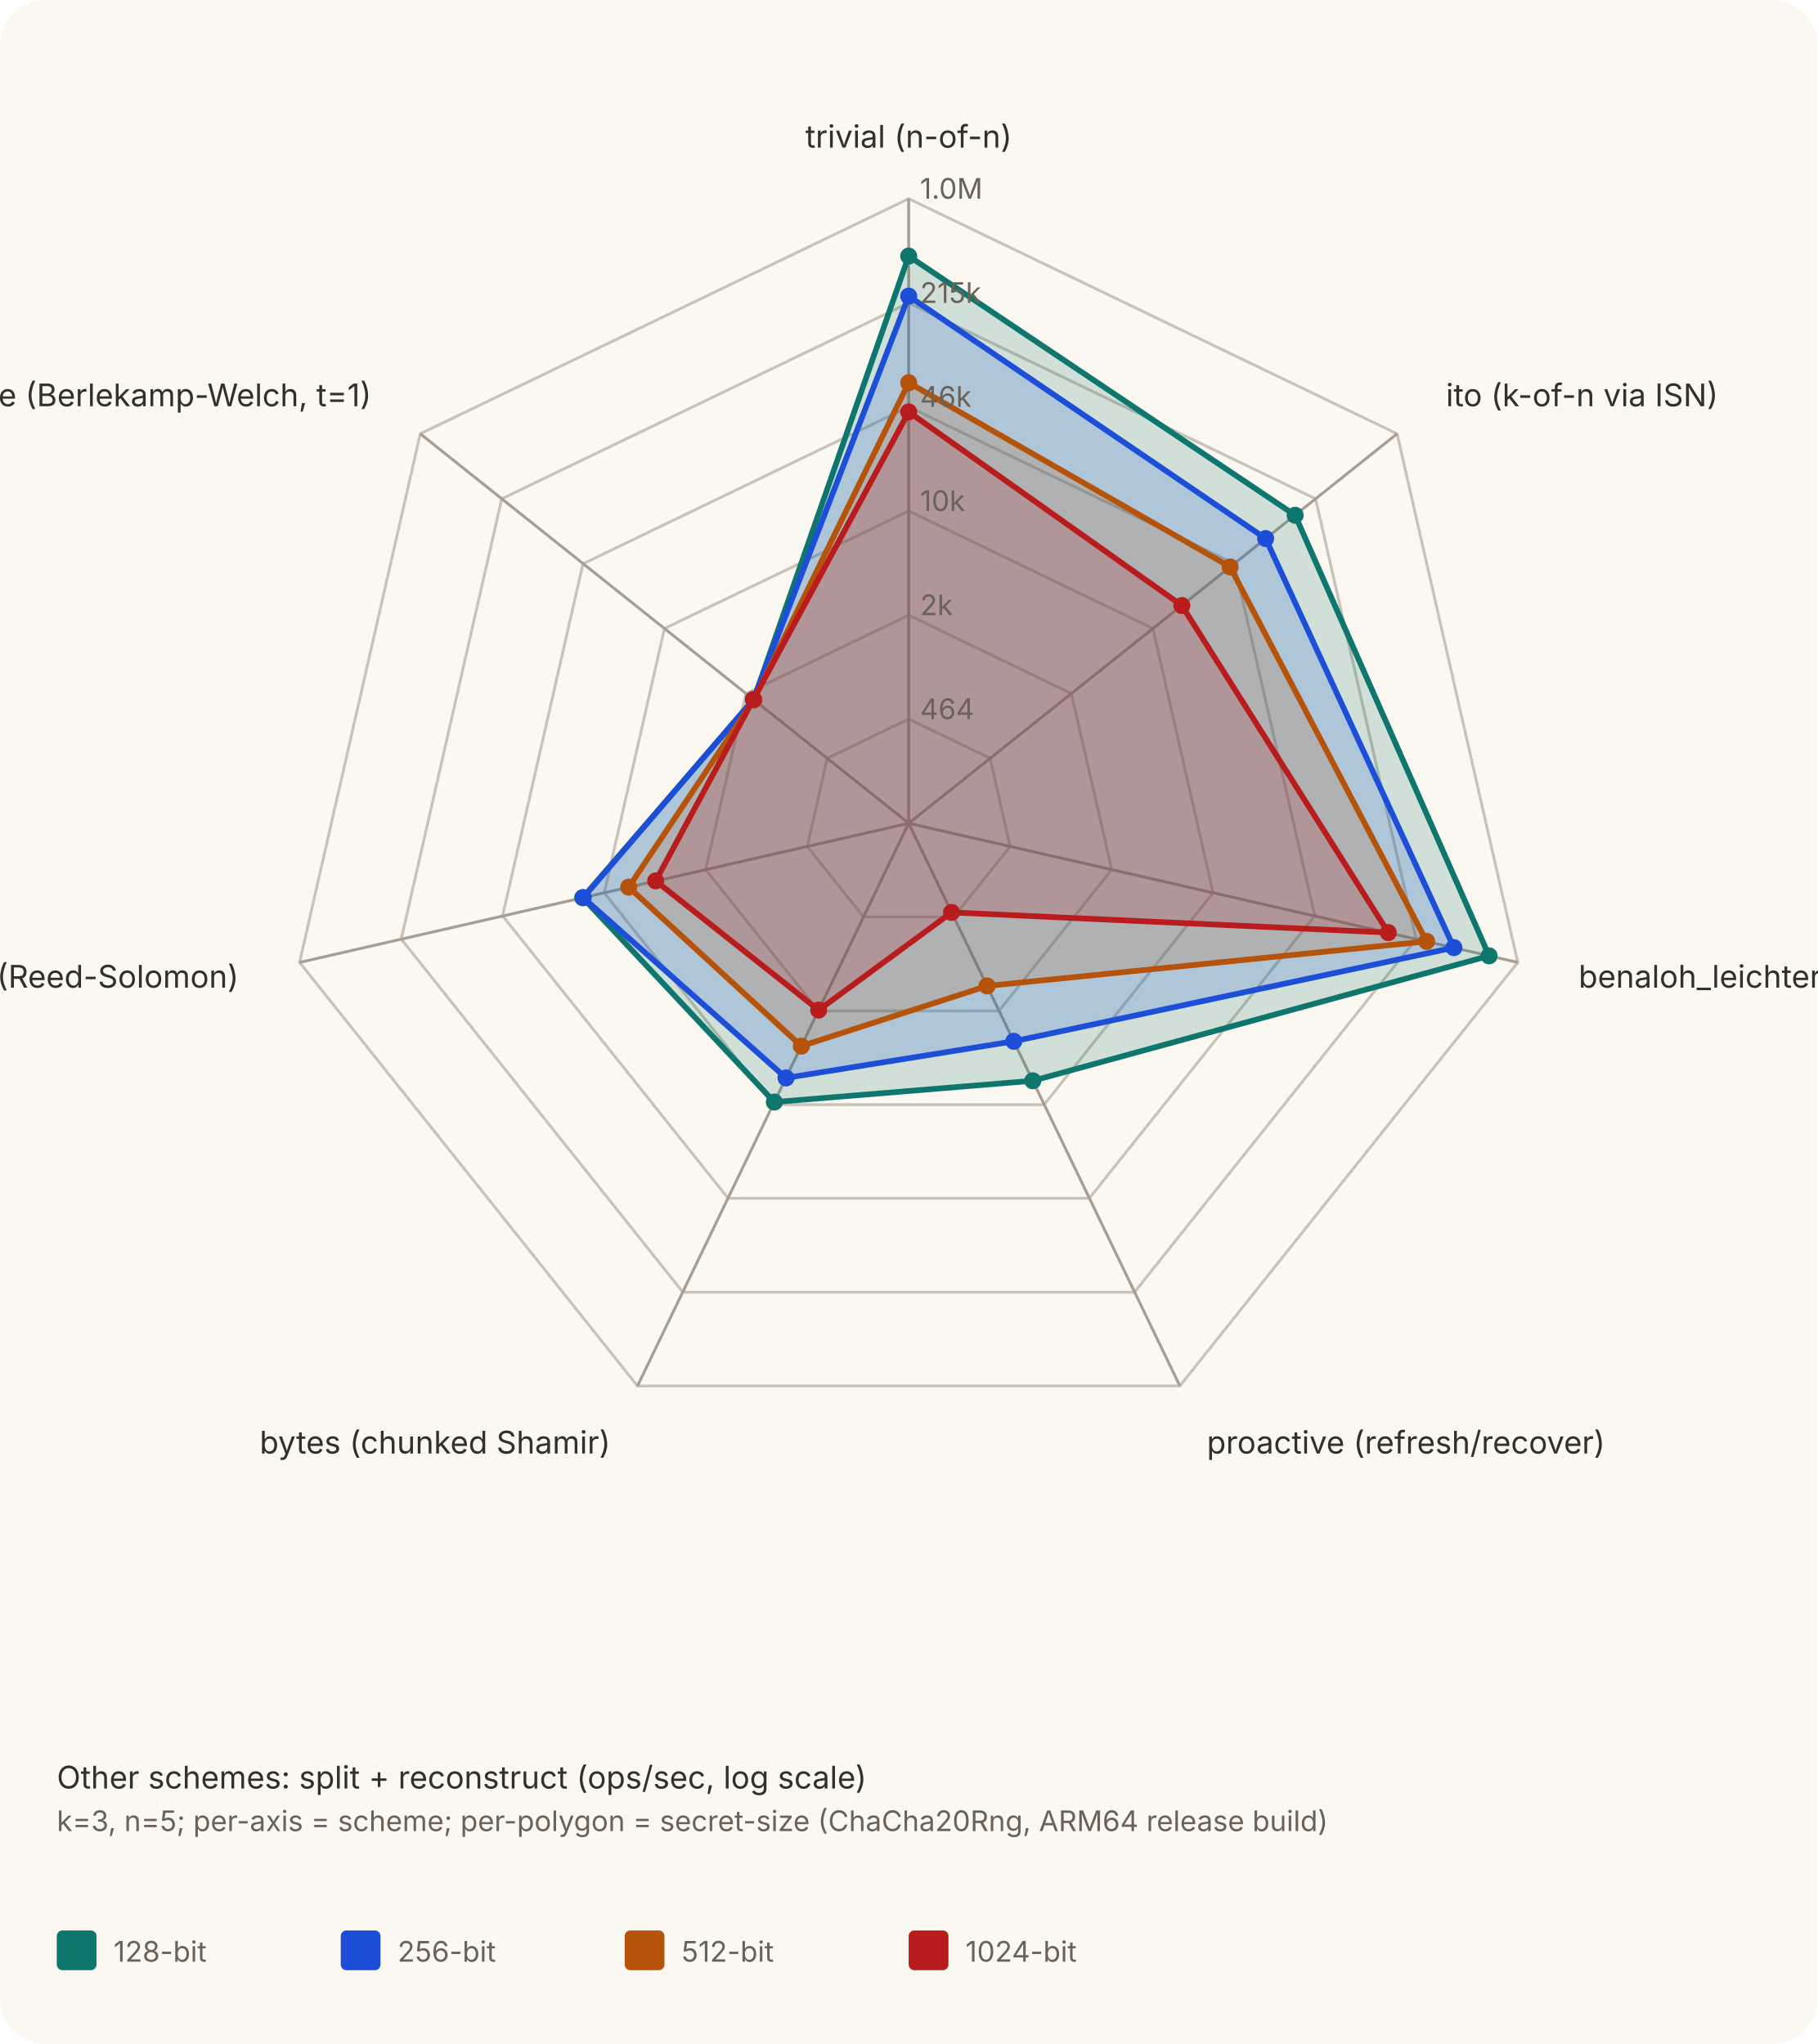
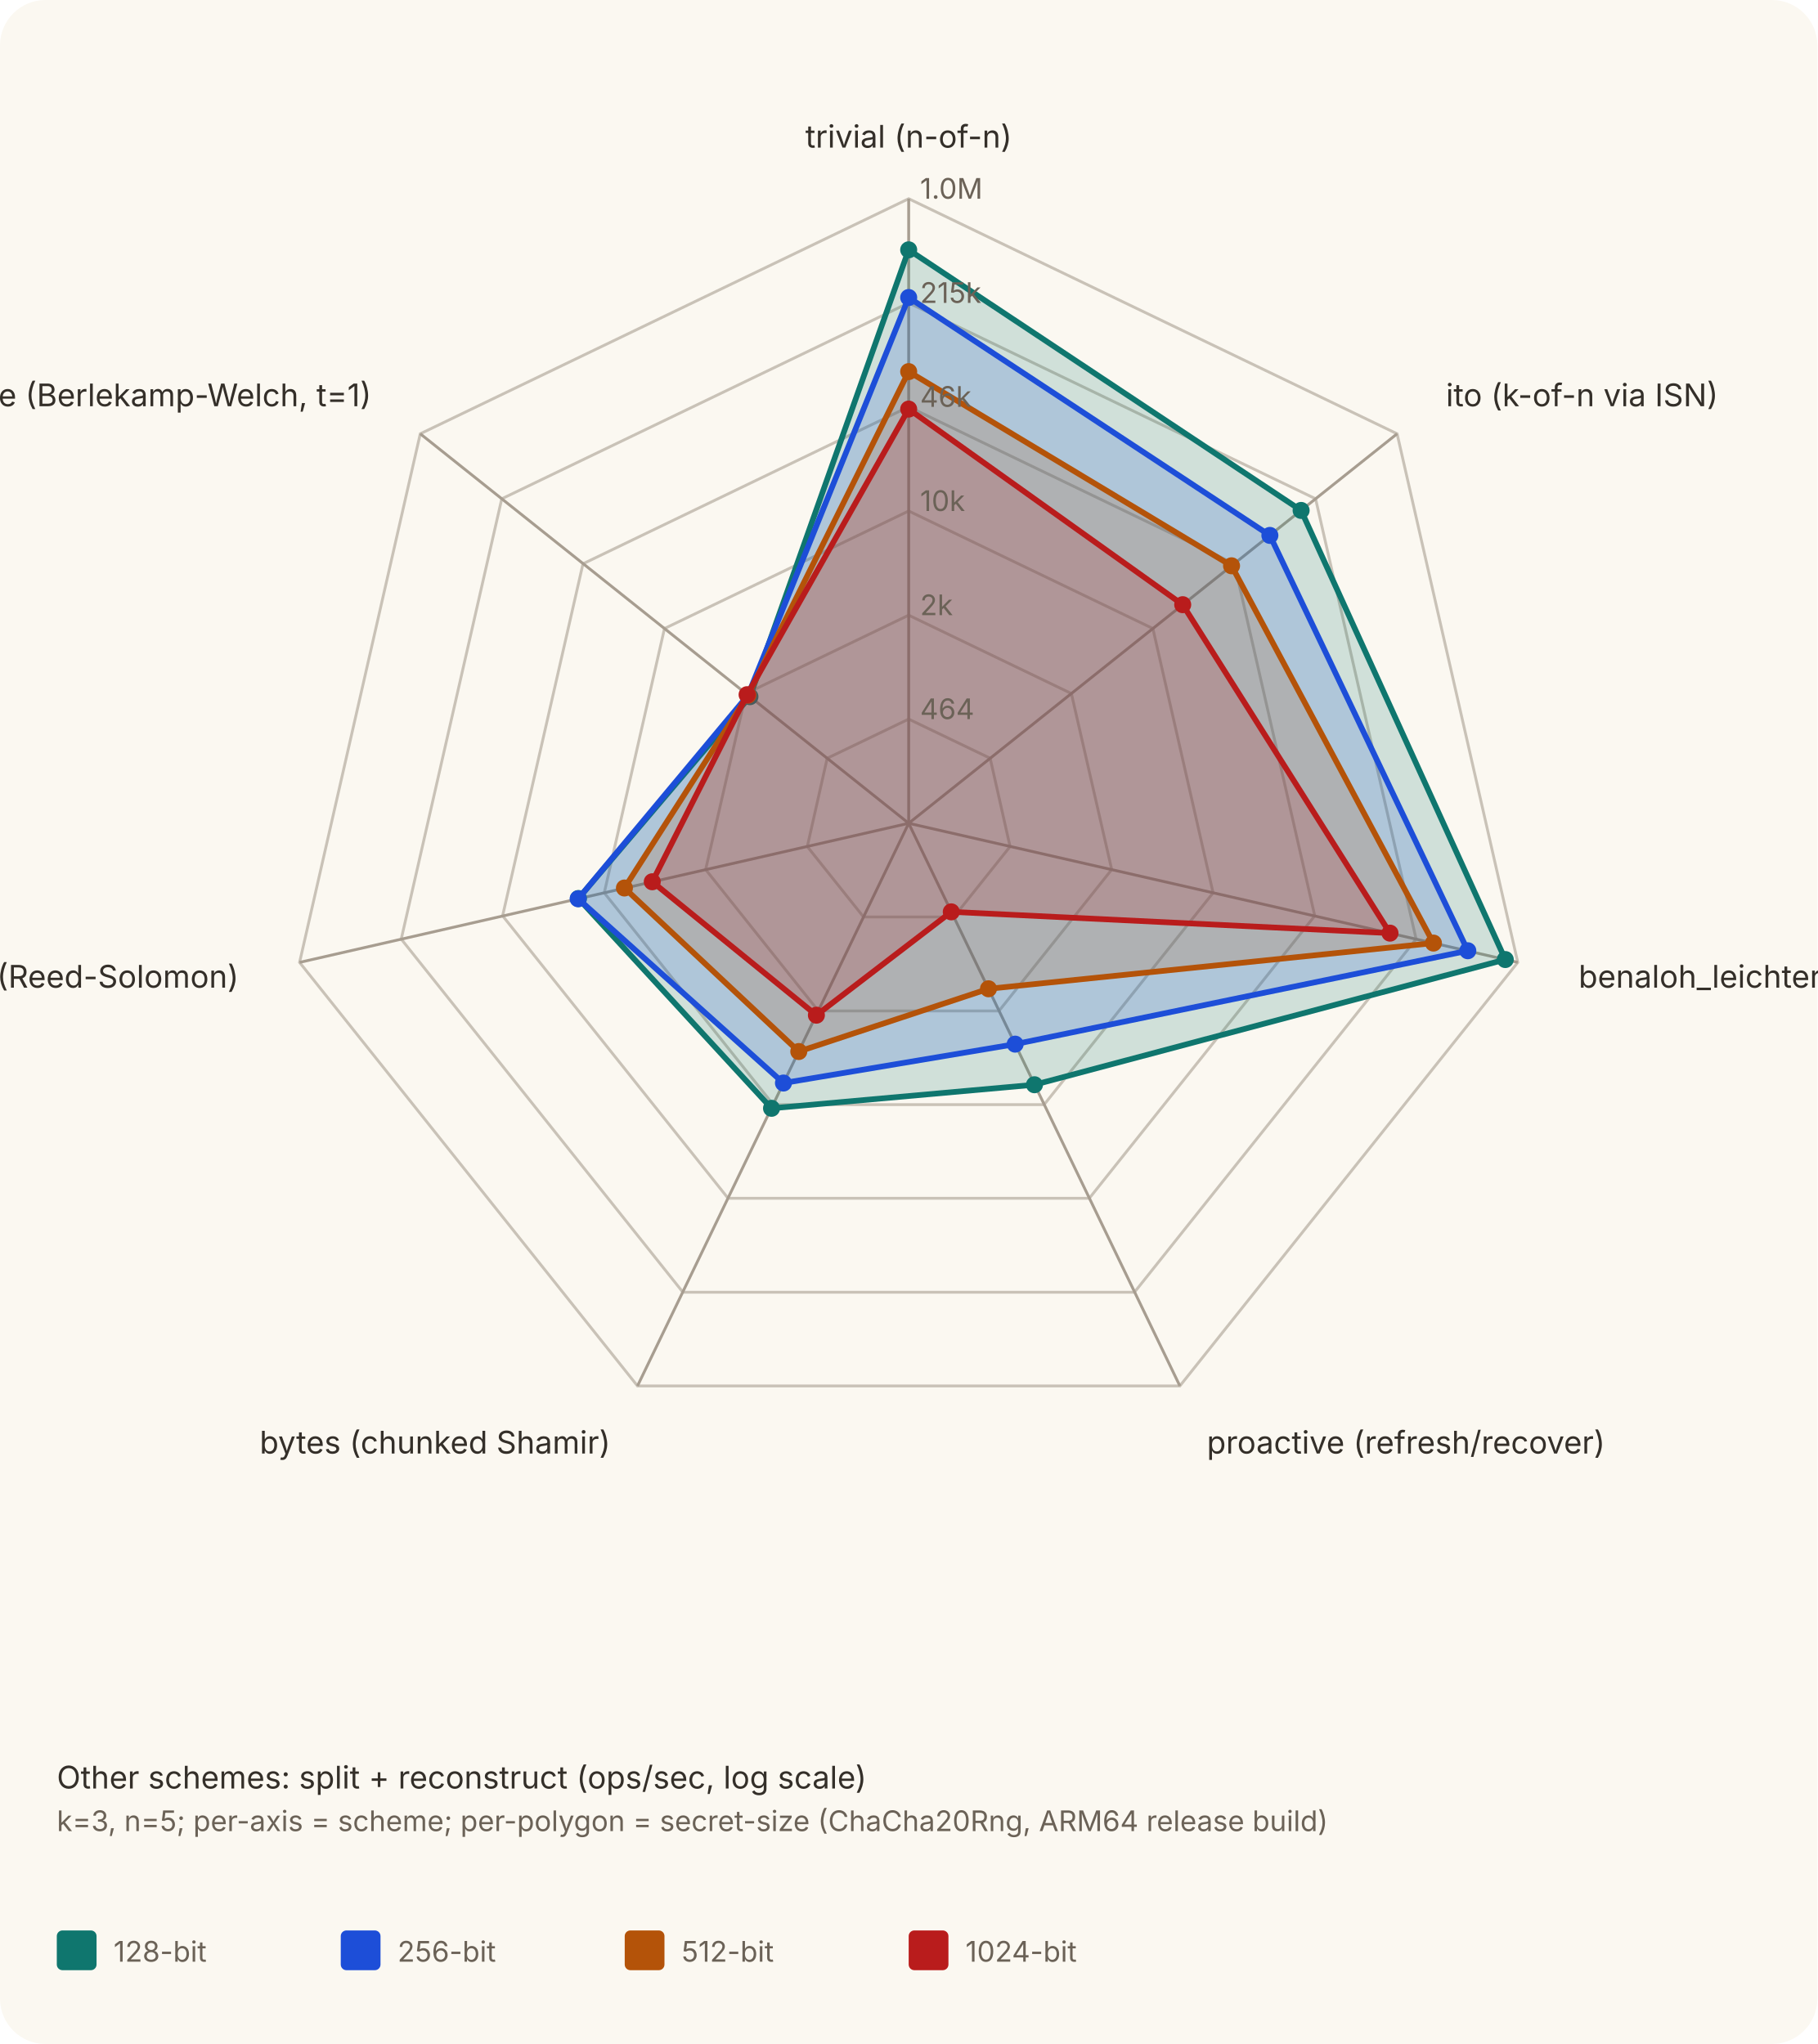
<svg xmlns="http://www.w3.org/2000/svg" width="640" height="720" viewBox="0 0 640 720" role="img" aria-labelledby="title desc">
  <style>
    .bg { fill: #fbf8f1; }
    .grid { fill: none; stroke: #c9c2b7; stroke-width: 1; }
    .axis { stroke: #a79d90; stroke-width: 1; }
    .label { fill: #342f29; font: 11px ui-sans-serif, -apple-system, BlinkMacSystemFont, "Segoe UI", sans-serif; }
    .small { fill: #6b6257; font: 10px ui-sans-serif, -apple-system, BlinkMacSystemFont, "Segoe UI", sans-serif; }
  </style>
  <rect class="bg" x="0" y="0" width="640" height="720" rx="16" />
  <polygon class="grid" points="320.0,253.3 348.7,267.1 355.7,298.2 335.9,323.0 304.1,323.0 284.3,298.2 291.3,267.1" />
  <polygon class="grid" points="320.0,216.7 377.3,244.3 391.5,306.3 351.8,356.1 288.2,356.1 248.5,306.3 262.7,244.3" />
  <polygon class="grid" points="320.0,180.0 406.0,221.4 427.2,314.5 367.7,389.1 272.3,389.1 212.8,314.5 234.0,221.4" />
  <polygon class="grid" points="320.0,143.3 434.7,198.6 463.0,322.6 383.6,422.1 256.4,422.1 177.0,322.6 205.3,198.6" />
  <polygon class="grid" points="320.0,106.7 463.3,175.7 498.7,330.8 399.5,455.2 240.5,455.2 141.3,330.8 176.7,175.7" />
  <polygon class="grid" points="320.0,70.0 492.0,152.8 534.5,339.0 415.5,488.2 224.5,488.2 105.5,339.0 148.0,152.8" />
  <line class="axis" x1="320" y1="290" x2="320.0" y2="70.0" />
  <line class="axis" x1="320" y1="290" x2="492.0" y2="152.8" />
  <line class="axis" x1="320" y1="290" x2="534.5" y2="339.0" />
  <line class="axis" x1="320" y1="290" x2="415.5" y2="488.2" />
  <line class="axis" x1="320" y1="290" x2="224.5" y2="488.2" />
  <line class="axis" x1="320" y1="290" x2="105.5" y2="339.0" />
  <line class="axis" x1="320" y1="290" x2="148.0" y2="152.8" />
-   <polygon points="320.0,90.2 456.1,181.5 524.4,336.7 363.7,380.7 272.7,388.2 205.2,316.2 265.4,246.5" fill="#0f766e" fill-opacity="0.18" stroke="#0f766e" stroke-width="2" />
-   <circle cx="320.0" cy="90.2" r="3" fill="#0f766e" />
-   <circle cx="456.1" cy="181.5" r="3" fill="#0f766e" />
-   <circle cx="524.4" cy="336.7" r="3" fill="#0f766e" />
-   <circle cx="363.7" cy="380.7" r="3" fill="#0f766e" />
-   <circle cx="272.7" cy="388.2" r="3" fill="#0f766e" />
-   <circle cx="205.2" cy="316.2" r="3" fill="#0f766e" />
-   <circle cx="265.4" cy="246.5" r="3" fill="#0f766e" />
-   <polygon points="320.0,104.3 445.7,189.7 512.0,333.8 357.0,366.8 276.8,379.7 205.4,316.2 265.3,246.4" fill="#1d4ed8" fill-opacity="0.18" stroke="#1d4ed8" stroke-width="2" />
-   <circle cx="320.0" cy="104.3" r="3" fill="#1d4ed8" />
-   <circle cx="445.7" cy="189.7" r="3" fill="#1d4ed8" />
-   <circle cx="512.0" cy="333.8" r="3" fill="#1d4ed8" />
-   <circle cx="357.0" cy="366.8" r="3" fill="#1d4ed8" />
-   <circle cx="276.8" cy="379.7" r="3" fill="#1d4ed8" />
-   <circle cx="205.4" cy="316.2" r="3" fill="#1d4ed8" />
-   <circle cx="265.3" cy="246.4" r="3" fill="#1d4ed8" />
-   <polygon points="320.0,134.8 433.2,199.7 502.4,331.6 347.6,347.3 282.2,368.5 221.4,312.5 265.5,246.5" fill="#b45309" fill-opacity="0.18" stroke="#b45309" stroke-width="2" />
-   <circle cx="320.0" cy="134.8" r="3" fill="#b45309" />
-   <circle cx="433.2" cy="199.7" r="3" fill="#b45309" />
-   <circle cx="502.4" cy="331.6" r="3" fill="#b45309" />
-   <circle cx="347.6" cy="347.3" r="3" fill="#b45309" />
-   <circle cx="282.2" cy="368.5" r="3" fill="#b45309" />
-   <circle cx="221.4" cy="312.5" r="3" fill="#b45309" />
-   <circle cx="265.5" cy="246.5" r="3" fill="#b45309" />
-   <polygon points="320.0,145.1 416.2,213.3 488.9,328.5 335.1,321.4 288.3,355.8 230.9,310.3 265.3,246.4" fill="#b91c1c" fill-opacity="0.18" stroke="#b91c1c" stroke-width="2" />
-   <circle cx="320.0" cy="145.1" r="3" fill="#b91c1c" />
-   <circle cx="416.2" cy="213.3" r="3" fill="#b91c1c" />
-   <circle cx="488.9" cy="328.5" r="3" fill="#b91c1c" />
-   <circle cx="335.1" cy="321.4" r="3" fill="#b91c1c" />
-   <circle cx="288.3" cy="355.8" r="3" fill="#b91c1c" />
-   <circle cx="230.9" cy="310.3" r="3" fill="#b91c1c" />
-   <circle cx="265.3" cy="246.4" r="3" fill="#b91c1c" />
+   <polygon points="320.0,88.0 458.2,179.8 530.1,338.0 364.3,382.1 271.7,390.4 203.7,316.5 264.1,245.4" fill="#0f766e" fill-opacity="0.18" stroke="#0f766e" stroke-width="2" />
+   <circle cx="320.0" cy="88.0" r="3" fill="#0f766e" />
+   <circle cx="458.2" cy="179.8" r="3" fill="#0f766e" />
+   <circle cx="530.1" cy="338.0" r="3" fill="#0f766e" />
+   <circle cx="364.3" cy="382.1" r="3" fill="#0f766e" />
+   <circle cx="271.7" cy="390.4" r="3" fill="#0f766e" />
+   <circle cx="203.7" cy="316.5" r="3" fill="#0f766e" />
+   <circle cx="264.1" cy="245.4" r="3" fill="#0f766e" />
+   <polygon points="320.0,104.8 447.2,188.6 516.9,334.9 357.5,367.8 275.9,381.5 203.6,316.6 263.4,244.9" fill="#1d4ed8" fill-opacity="0.18" stroke="#1d4ed8" stroke-width="2" />
+   <circle cx="320.0" cy="104.8" r="3" fill="#1d4ed8" />
+   <circle cx="447.2" cy="188.6" r="3" fill="#1d4ed8" />
+   <circle cx="516.9" cy="334.9" r="3" fill="#1d4ed8" />
+   <circle cx="357.5" cy="367.8" r="3" fill="#1d4ed8" />
+   <circle cx="275.9" cy="381.5" r="3" fill="#1d4ed8" />
+   <circle cx="203.6" cy="316.6" r="3" fill="#1d4ed8" />
+   <circle cx="263.4" cy="244.9" r="3" fill="#1d4ed8" />
+   <polygon points="320.0,130.9 433.7,199.3 504.8,332.2 348.1,348.3 281.3,370.4 219.9,312.8 263.4,244.9" fill="#b45309" fill-opacity="0.18" stroke="#b45309" stroke-width="2" />
+   <circle cx="320.0" cy="130.9" r="3" fill="#b45309" />
+   <circle cx="433.7" cy="199.3" r="3" fill="#b45309" />
+   <circle cx="504.8" cy="332.2" r="3" fill="#b45309" />
+   <circle cx="348.1" cy="348.3" r="3" fill="#b45309" />
+   <circle cx="281.3" cy="370.4" r="3" fill="#b45309" />
+   <circle cx="219.9" cy="312.8" r="3" fill="#b45309" />
+   <circle cx="263.4" cy="244.9" r="3" fill="#b45309" />
+   <polygon points="320.0,144.1 416.5,213.0 489.5,328.7 335.0,321.2 287.5,357.6 229.7,310.6 263.1,244.7" fill="#b91c1c" fill-opacity="0.18" stroke="#b91c1c" stroke-width="2" />
+   <circle cx="320.0" cy="144.1" r="3" fill="#b91c1c" />
+   <circle cx="416.5" cy="213.0" r="3" fill="#b91c1c" />
+   <circle cx="489.5" cy="328.7" r="3" fill="#b91c1c" />
+   <circle cx="335.0" cy="321.2" r="3" fill="#b91c1c" />
+   <circle cx="287.5" cy="357.6" r="3" fill="#b91c1c" />
+   <circle cx="229.7" cy="310.6" r="3" fill="#b91c1c" />
+   <circle cx="263.1" cy="244.7" r="3" fill="#b91c1c" />
  <text class="label" x="320.0" y="52.0" text-anchor="middle">trivial (n-of-n)</text>
  <text class="label" x="509.2" y="143.1" text-anchor="start">ito (k-of-n via ISN)</text>
  <text class="label" x="555.9" y="347.9" text-anchor="start">benaloh_leichter (2-of-3)</text>
  <text class="label" x="425.0" y="512.0" text-anchor="start">proactive (refresh/recover)</text>
  <text class="label" x="215.0" y="512.0" text-anchor="end">bytes (chunked Shamir)</text>
  <text class="label" x="84.1" y="347.9" text-anchor="end">ida (Reed-Solomon)</text>
  <text class="label" x="130.8" y="143.1" text-anchor="end">decode (Berlekamp-Welch, t=1)</text>
  <text class="small" x="324.0" y="253.3">464</text>
  <text class="small" x="324.0" y="216.7">2k</text>
  <text class="small" x="324.0" y="180.0">10k</text>
  <text class="small" x="324.0" y="143.3">46k</text>
  <text class="small" x="324.0" y="106.7">215k</text>
  <text class="small" x="324.0" y="70.0">1.0M</text>
  <text class="label" x="20" y="630" font-weight="bold">Other schemes: split + reconstruct (ops/sec, log scale)</text>
  <text class="small" x="20" y="645">k=3, n=5; per-axis = scheme; per-polygon = secret-size (ChaCha20Rng, ARM64 release build)</text>
  <rect x="20.0" y="680.0" width="14" height="14" fill="#0f766e" rx="2" />
  <text class="small" x="40.0" y="691.0">128-bit</text>
  <rect x="120.0" y="680.0" width="14" height="14" fill="#1d4ed8" rx="2" />
  <text class="small" x="140.0" y="691.0">256-bit</text>
  <rect x="220.0" y="680.0" width="14" height="14" fill="#b45309" rx="2" />
  <text class="small" x="240.0" y="691.0">512-bit</text>
  <rect x="320.0" y="680.0" width="14" height="14" fill="#b91c1c" rx="2" />
  <text class="small" x="340.0" y="691.0">1024-bit</text>
</svg>
